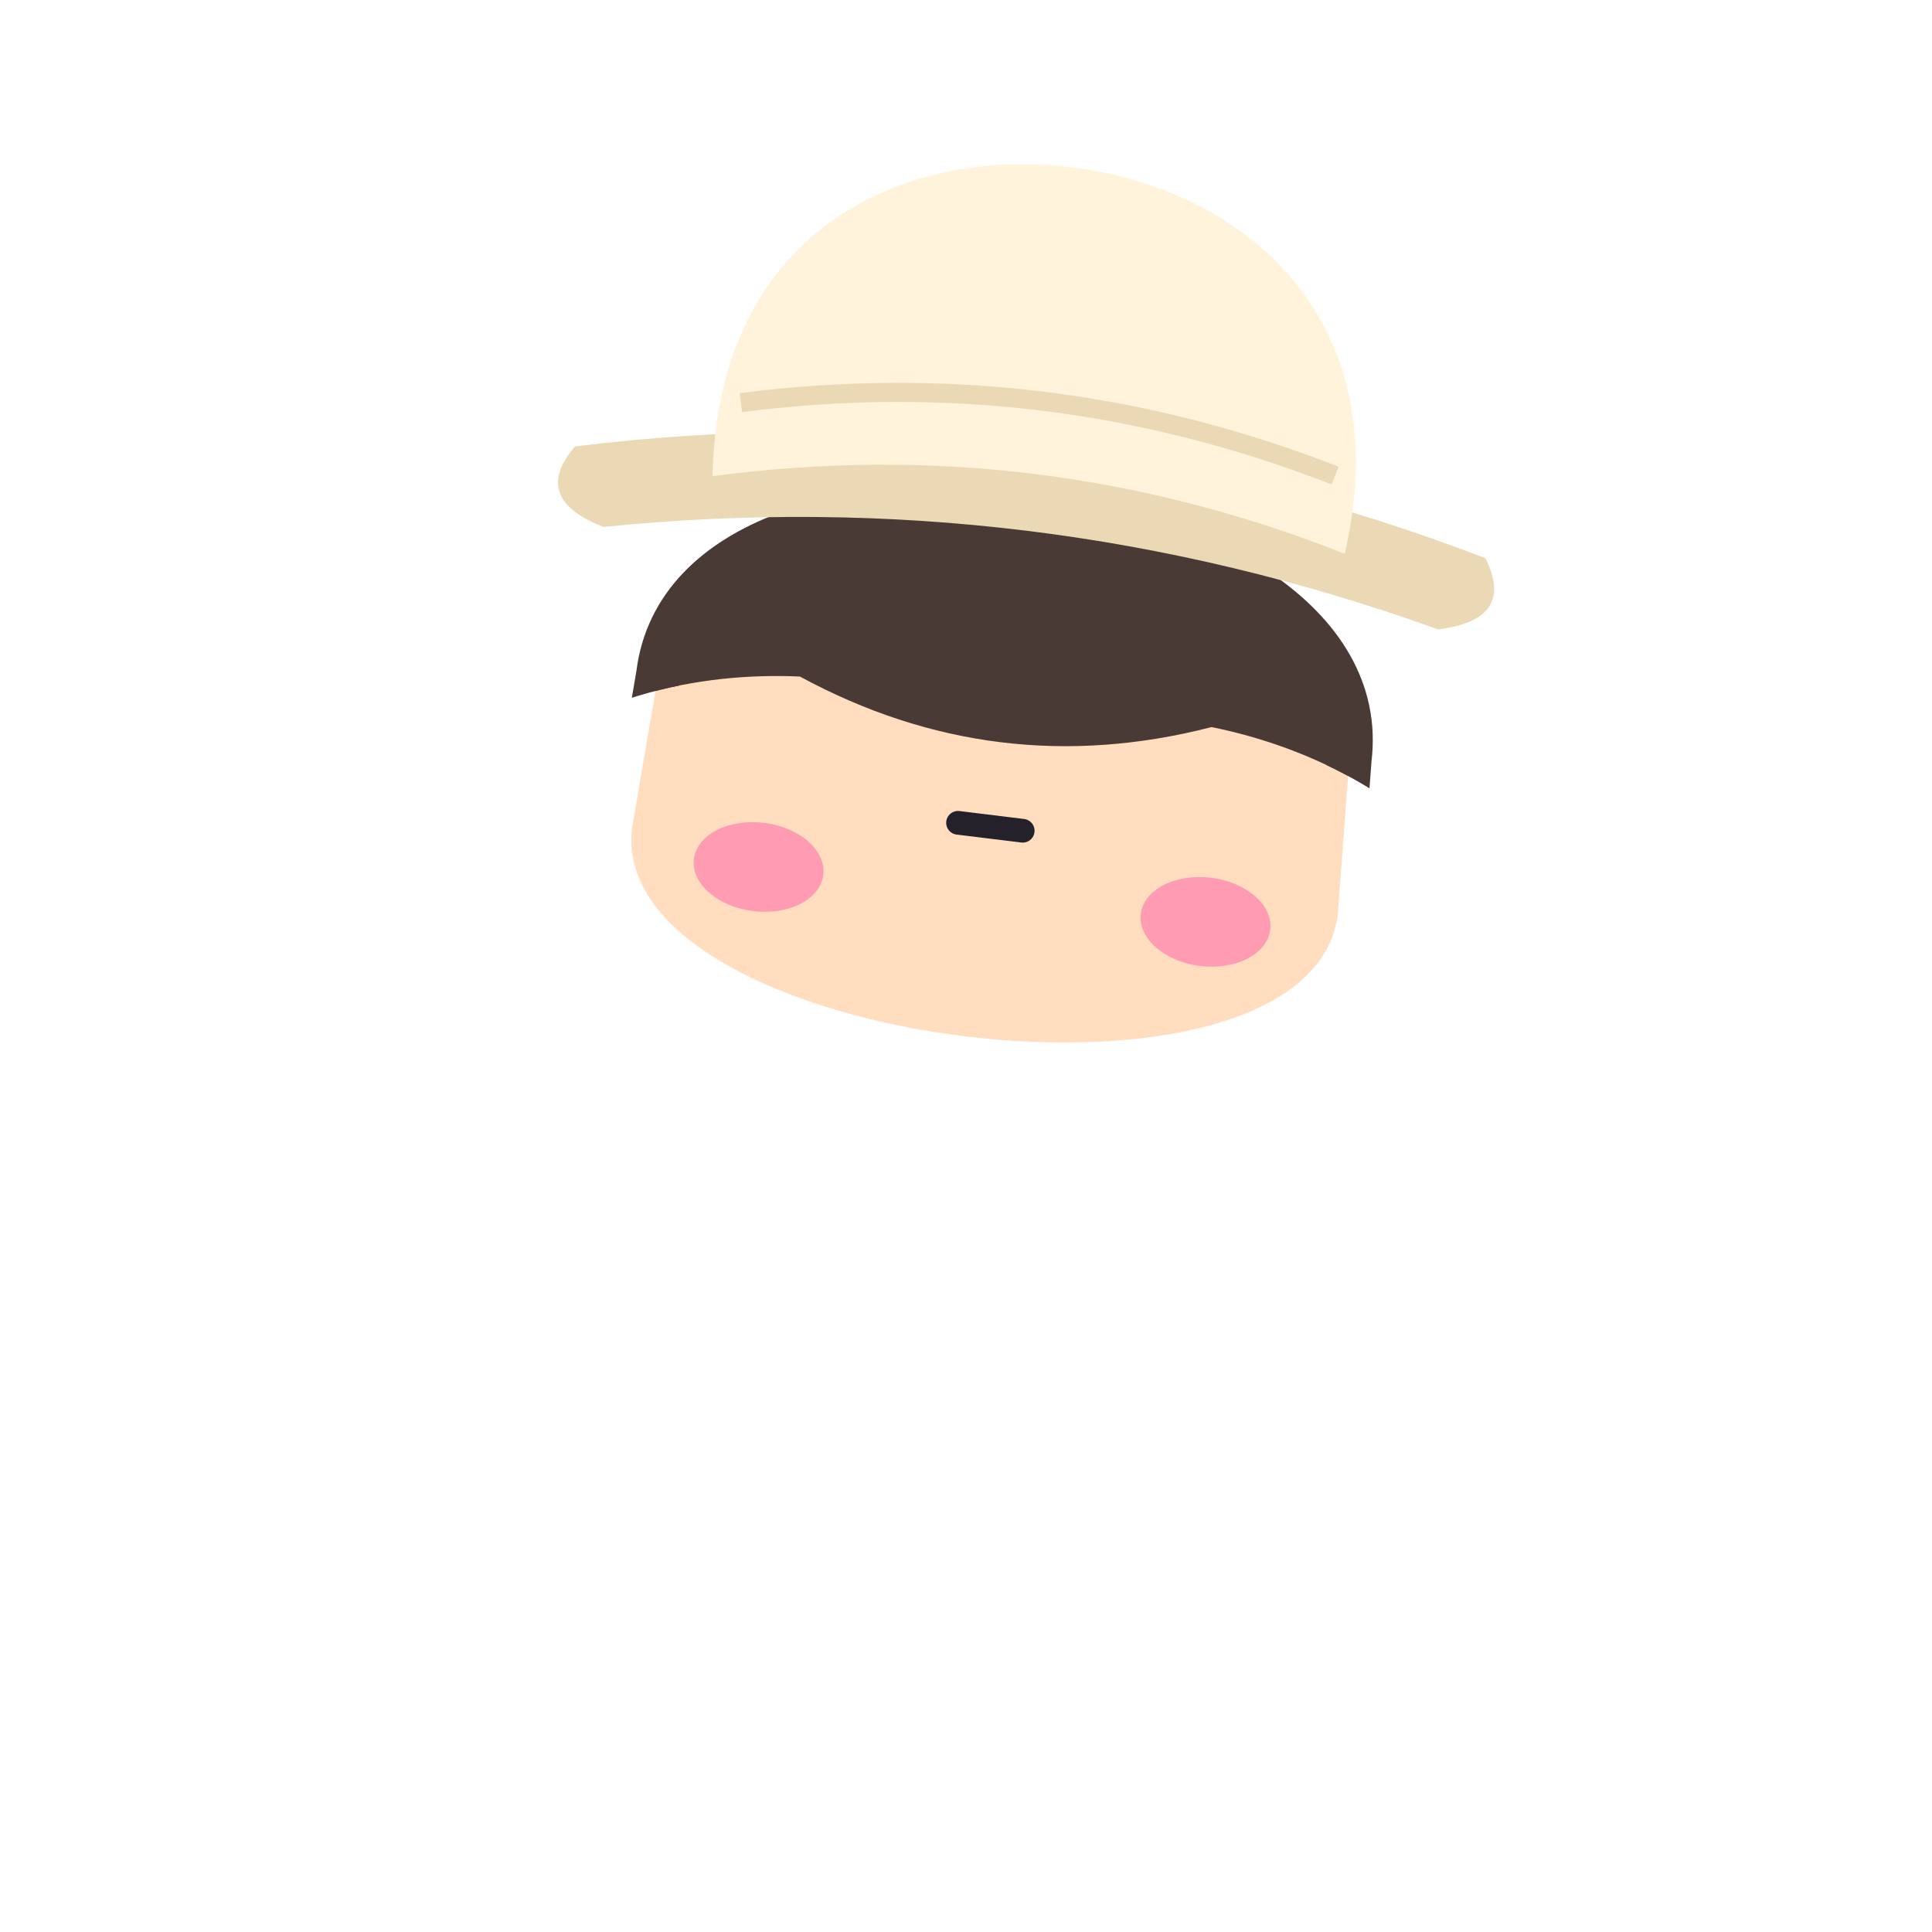
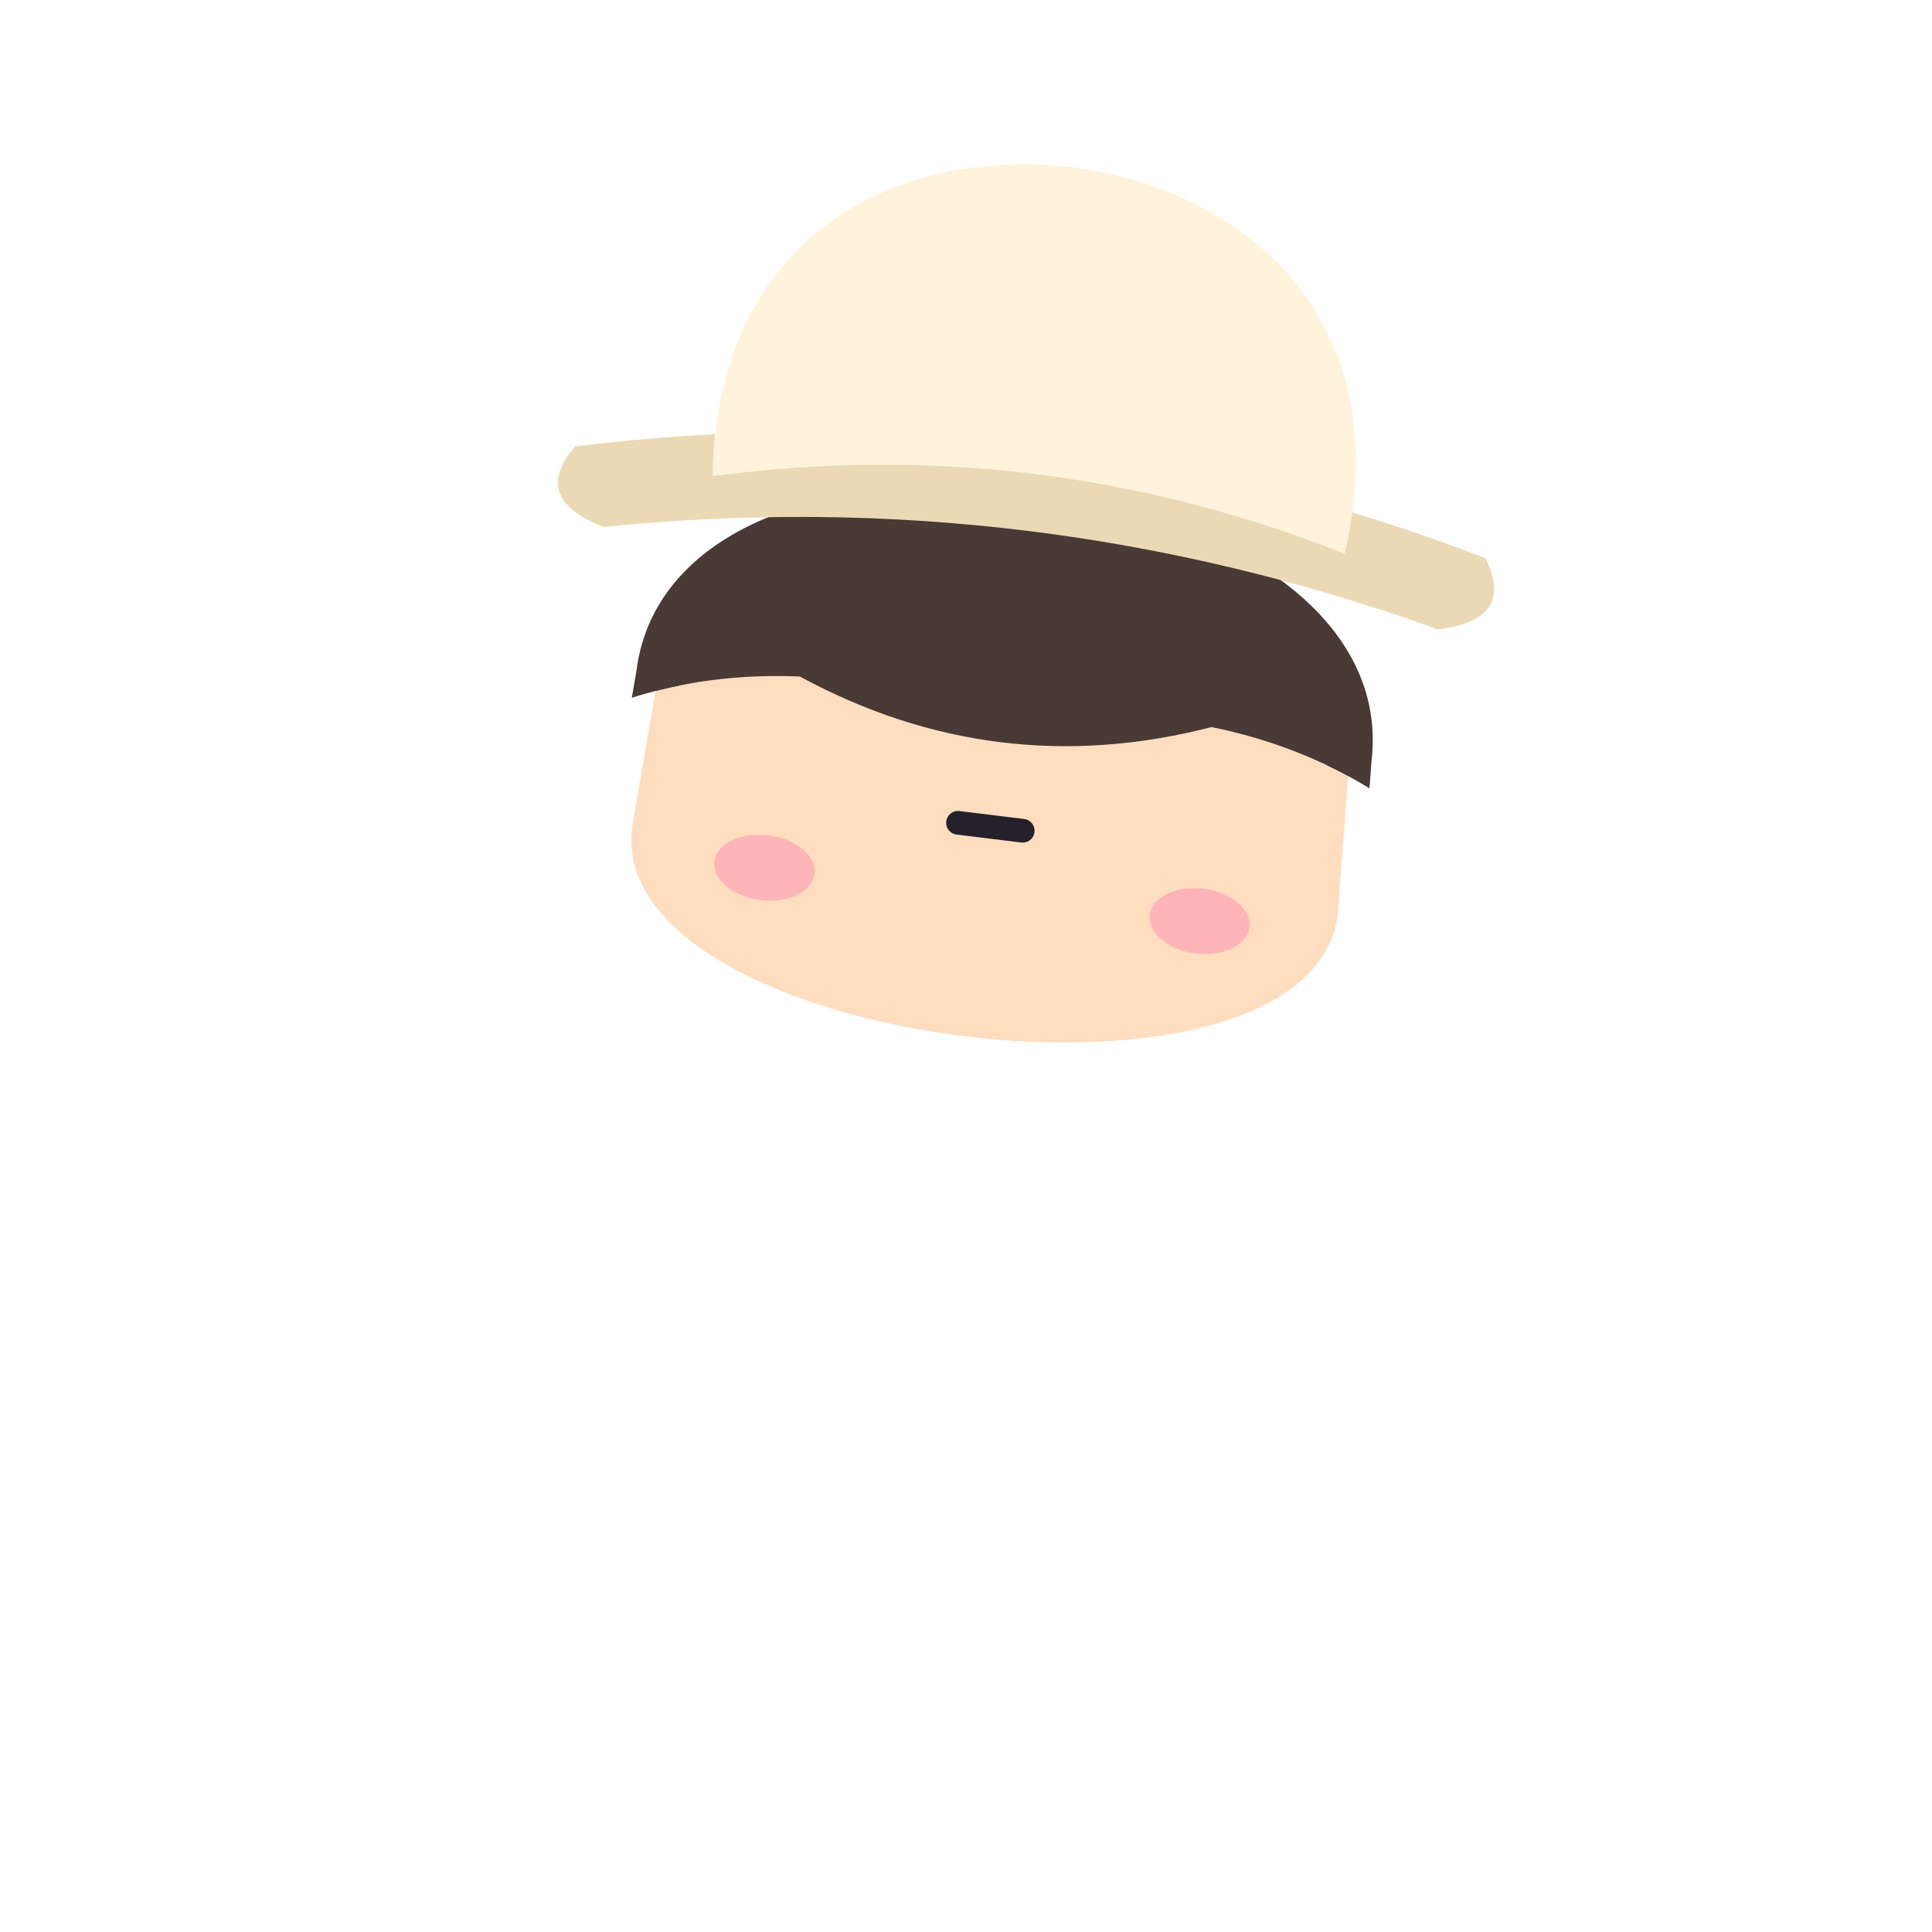
<svg xmlns="http://www.w3.org/2000/svg" viewBox="0 0 480 480" width="480" height="480">
  <g transform="translate(240 470) scale(0.92) translate(-240 -470)">
    <g transform="translate(0 0) rotate(0 240 384)">
      <g transform="rotate(7 240 236)">
        <path d="M146 152 C146 78 334 78 334 152 L336 194 C336 254 144 254 144 194 Z" fill="#FFDDBE" />
        <clipPath id="htoey">
          <path d="M100 40 H380 V190 C356 160 322 150 296 148 Q240 170 184 148 C158 150 124 160 100 190 Z" />
        </clipPath>
        <path d="M146 152 C146 78 334 78 334 152 L336 194 C336 254 144 254 144 194 Z" fill="#4A3A36" stroke="#4A3A36" stroke-width="12" stroke-linejoin="round" clip-path="url(#htoey)" />
        <g transform="translate(240 92) scale(0.86) translate(-240 -130)">
          <path d="M96 132 Q240 96 384 132 Q396 150 372 156 Q240 126 108 156 Q84 150 96 132 Z" fill="#EAD9B4" />
          <path d="M140 136 C132 60 186 26 240 26 C294 26 348 60 340 136 Q240 110 140 136 Z" fill="#FFF3DC" />
-           <path d="M146 112 Q240 88 334 112" stroke="#EAD9B4" stroke-width="6" fill="none" />
        </g>
        <g transform="translate(240 178) scale(0.8) translate(-240 -262)">
-           <ellipse cx="164" cy="290" rx="22" ry="15" fill="#FF8FB1" opacity="0.85" />
-           <ellipse cx="316" cy="290" rx="22" ry="15" fill="#FF8FB1" opacity="0.85" />
+           <ellipse cx="166" cy="290" rx="17" ry="11" fill="#FF8FB1" opacity="0.51" />
+           <ellipse cx="314" cy="290" rx="17" ry="11" fill="#FF8FB1" opacity="0.51" />
          <path d="M229 267 h22" stroke="#24212B" stroke-width="8" stroke-linecap="round" />
        </g>
      </g>
    </g>
  </g>
</svg>
